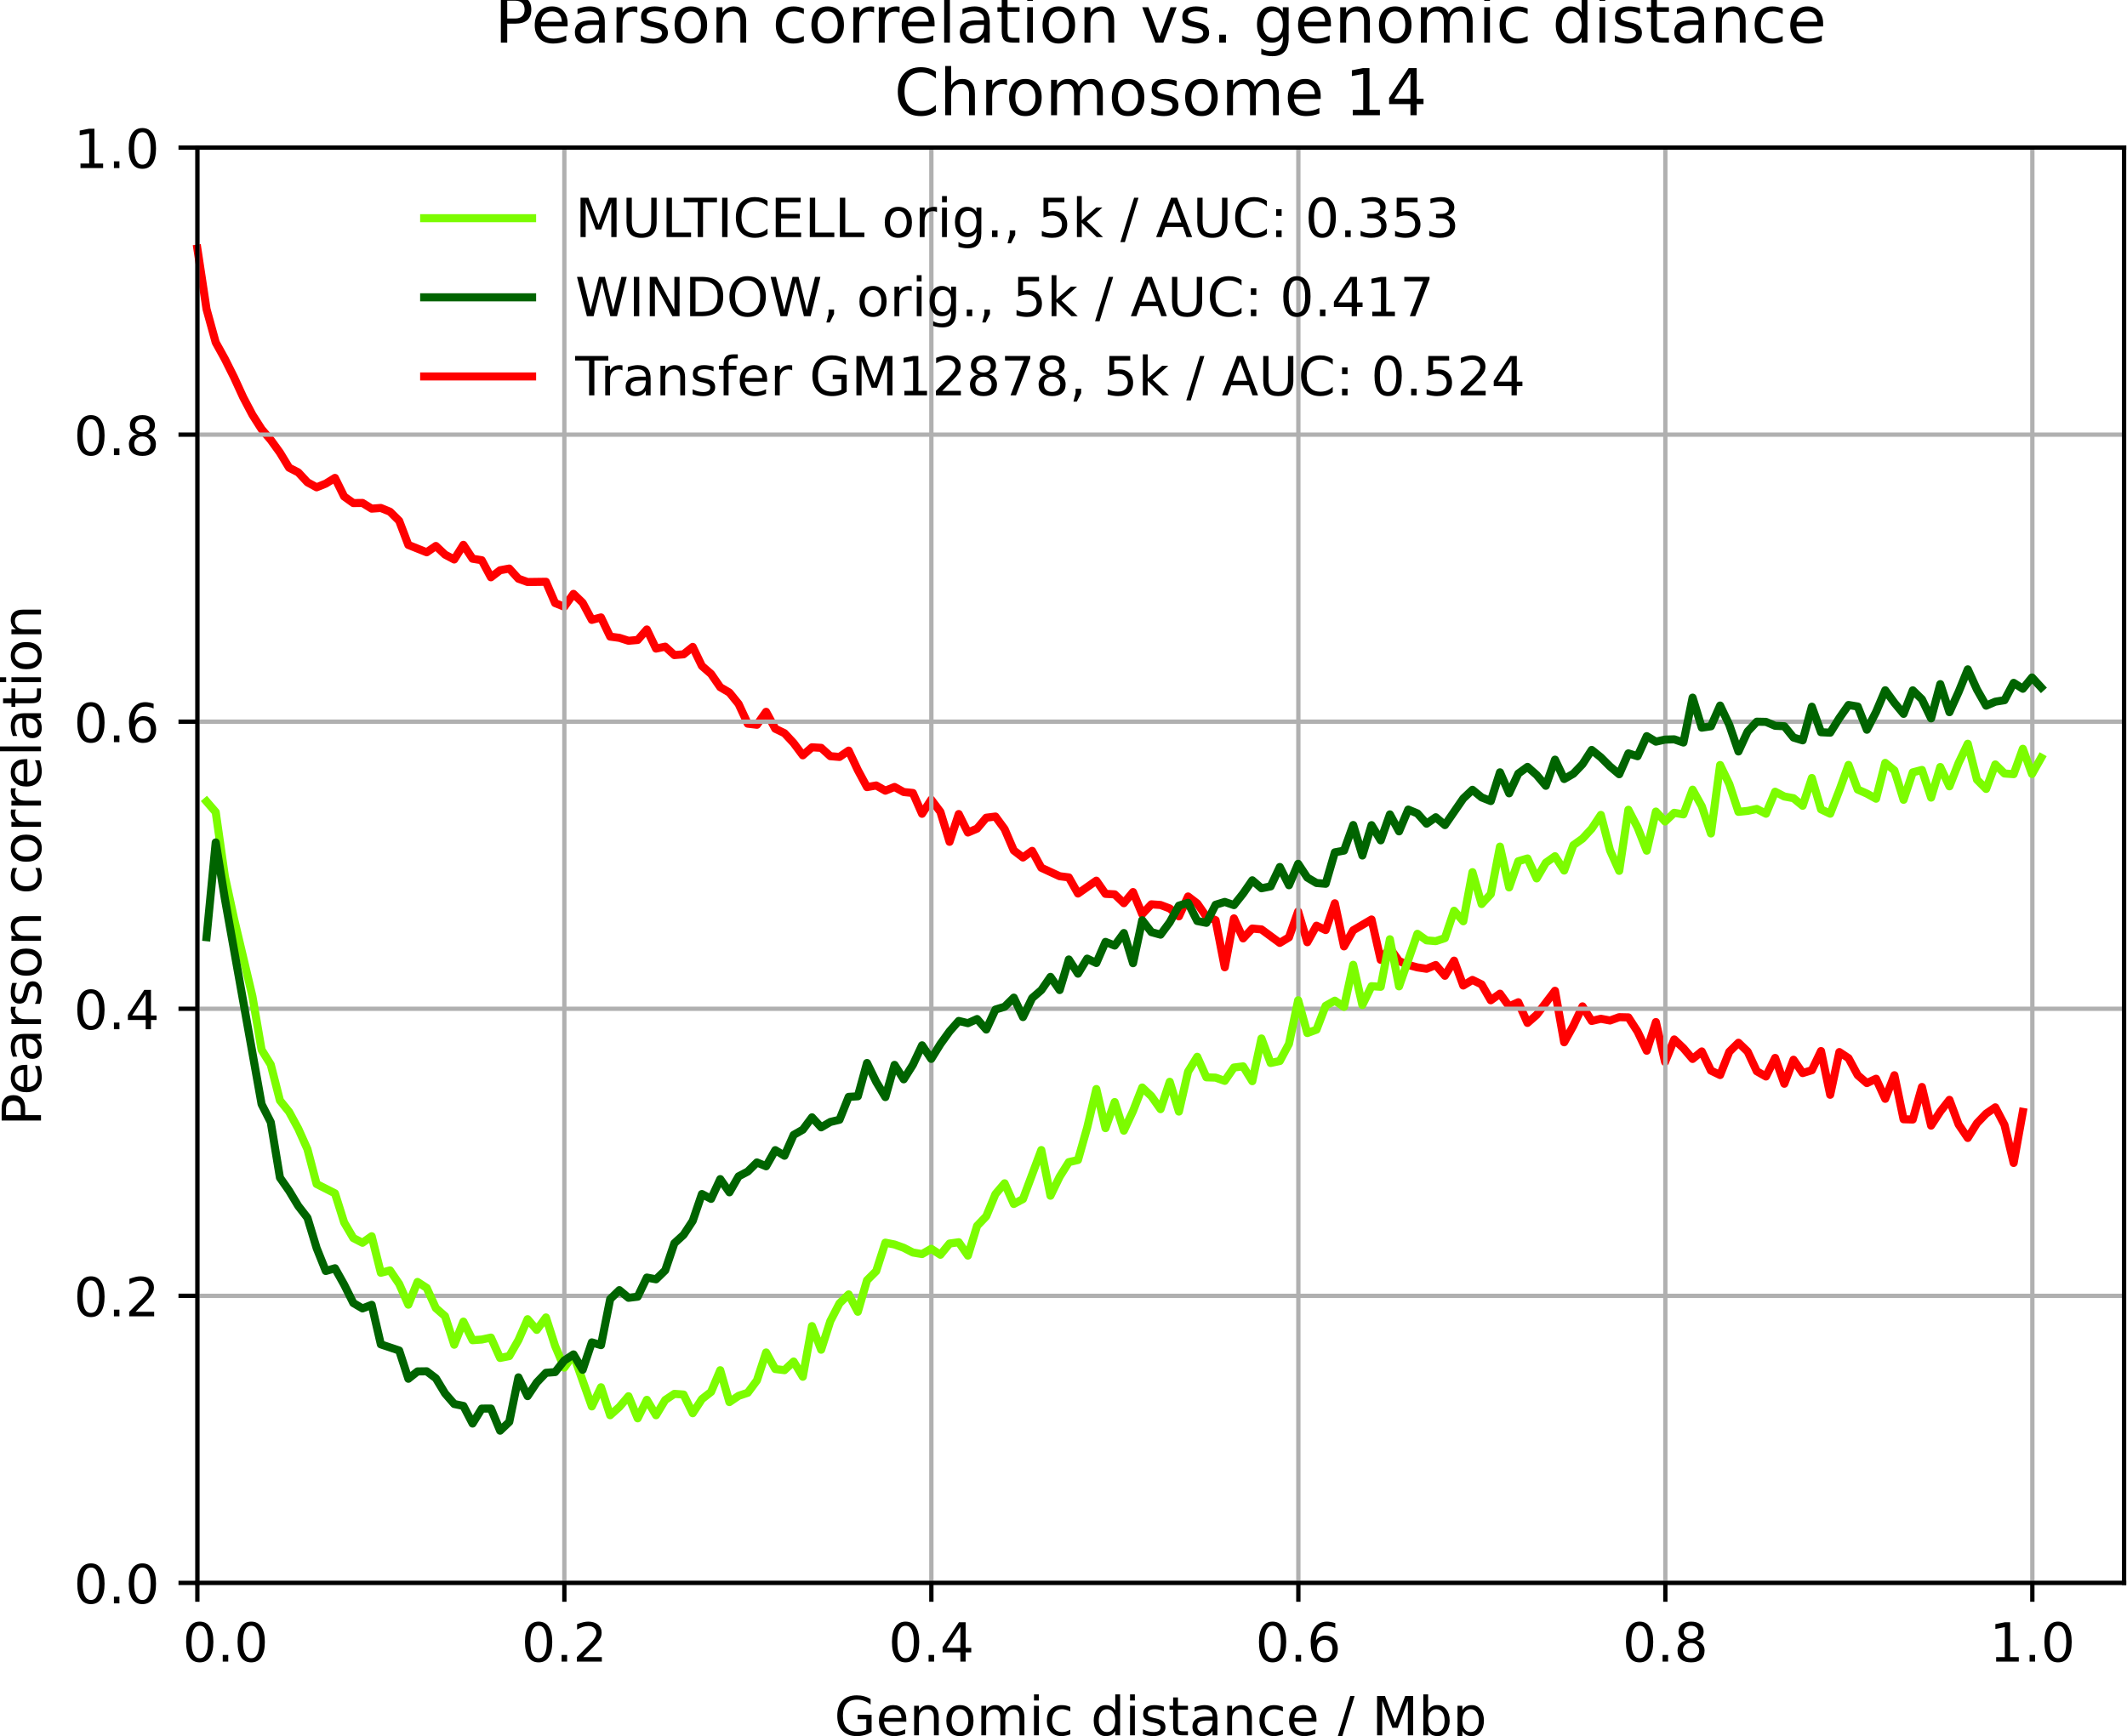
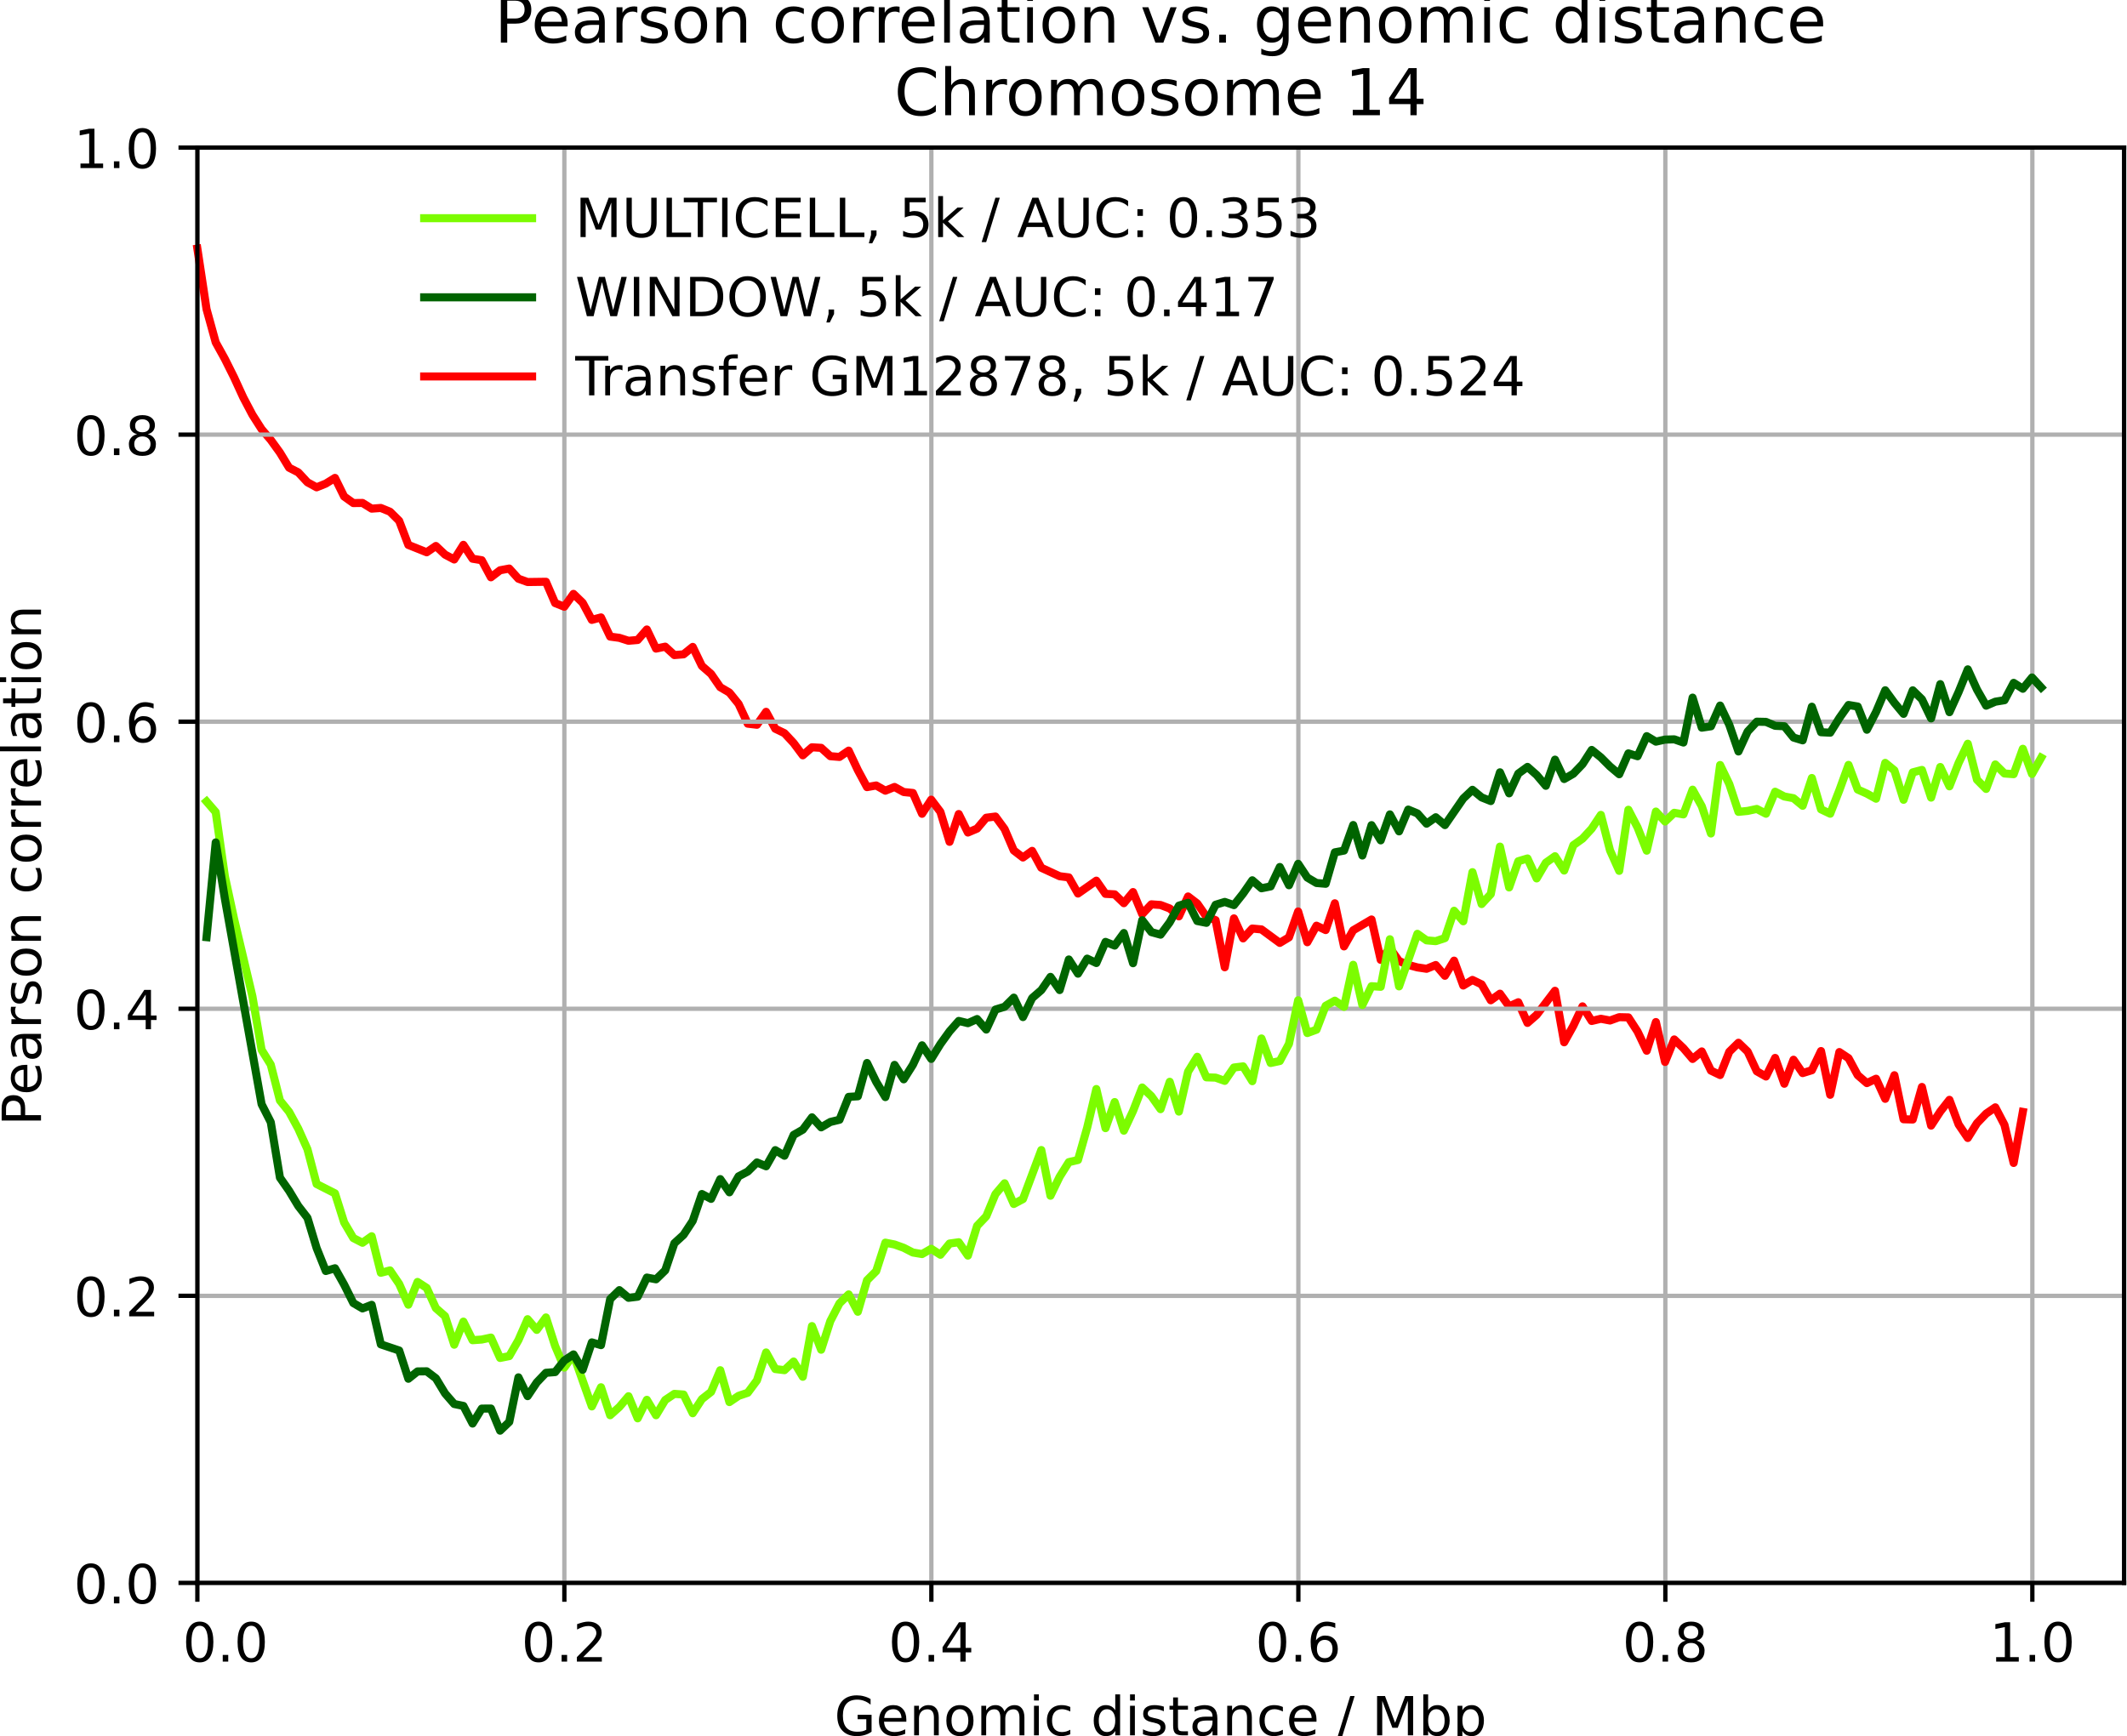
<svg xmlns="http://www.w3.org/2000/svg" version="1.1" id="svg2" xml:space="preserve" width="80mm" height="65.3mm" viewBox="0 0 302.362 246.803">
  <defs id="defs6">
    <clipPath clipPathUnits="userSpaceOnUse" id="clipPath22">
      <path d="M 57.6,38.016 H 414.72 V 304.128 H 57.6 Z" id="path20" />
    </clipPath>
    <clipPath clipPathUnits="userSpaceOnUse" id="clipPath40">
      <path d="M 57.6,38.016 H 414.72 V 304.128 H 57.6 Z" id="path38" />
    </clipPath>
    <clipPath clipPathUnits="userSpaceOnUse" id="clipPath58">
      <path d="M 57.6,38.016 H 414.72 V 304.128 H 57.6 Z" id="path56" />
    </clipPath>
    <clipPath clipPathUnits="userSpaceOnUse" id="clipPath76">
      <path d="M 57.6,38.016 H 414.72 V 304.128 H 57.6 Z" id="path74" />
    </clipPath>
    <clipPath clipPathUnits="userSpaceOnUse" id="clipPath94">
      <path d="M 57.6,38.016 H 414.72 V 304.128 H 57.6 Z" id="path92" />
    </clipPath>
    <clipPath clipPathUnits="userSpaceOnUse" id="clipPath112">
      <path d="M 57.6,38.016 H 414.72 V 304.128 H 57.6 Z" id="path110" />
    </clipPath>
    <clipPath clipPathUnits="userSpaceOnUse" id="clipPath134">
      <path d="M 57.6,38.016 H 414.72 V 304.128 H 57.6 Z" id="path132" />
    </clipPath>
    <clipPath clipPathUnits="userSpaceOnUse" id="clipPath152">
      <path d="M 57.6,38.016 H 414.72 V 304.128 H 57.6 Z" id="path150" />
    </clipPath>
    <clipPath clipPathUnits="userSpaceOnUse" id="clipPath170">
      <path d="M 57.6,38.016 H 414.72 V 304.128 H 57.6 Z" id="path168" />
    </clipPath>
    <clipPath clipPathUnits="userSpaceOnUse" id="clipPath188">
      <path d="M 57.6,38.016 H 414.72 V 304.128 H 57.6 Z" id="path186" />
    </clipPath>
    <clipPath clipPathUnits="userSpaceOnUse" id="clipPath206">
      <path d="M 57.6,38.016 H 414.72 V 304.128 H 57.6 Z" id="path204" />
    </clipPath>
    <clipPath clipPathUnits="userSpaceOnUse" id="clipPath224">
      <path d="M 57.6,38.016 H 414.72 V 304.128 H 57.6 Z" id="path222" />
    </clipPath>
    <clipPath clipPathUnits="userSpaceOnUse" id="clipPath246">
      <path d="M 57.6,38.016 H 414.72 V 304.128 H 57.6 Z" id="path244" />
    </clipPath>
    <clipPath clipPathUnits="userSpaceOnUse" id="clipPath256">
      <path d="M 57.6,38.016 H 414.72 V 304.128 H 57.6 Z" id="path254" />
    </clipPath>
    <clipPath clipPathUnits="userSpaceOnUse" id="clipPath266">
      <path d="M 57.6,38.016 H 414.72 V 304.128 H 57.6 Z" id="path264" />
    </clipPath>
  </defs>
  <g id="g10" transform="matrix(1.333333,0,0,-1.333333,-28.02396,443.5936)">
-     <path d="m 42.06,306.183 0.978,-6.456 0.978,-3.545 0.978,-1.771 0.978,-1.959 0.978,-2.133 0.978,-1.856 0.978,-1.533 0.978,-1.149 0.978,-1.353 0.978,-1.61 0.978,-0.501 0.978,-1.056 0.978,-0.535 0.978,0.396 0.978,0.606 0.978,-1.982 0.978,-0.7 0.978,0.012 0.978,-0.607 0.978,0.072 0.978,-0.4 0.978,-0.972 0.978,-2.57 1.956,-0.784 0.978,0.672 0.978,-0.921 0.978,-0.518 0.978,1.561 0.978,-1.481 0.978,-0.159 0.978,-1.821 0.978,0.749 0.978,0.182 0.978,-1.082 0.978,-0.354 1.956,0.026 0.978,-2.272 0.978,-0.389 0.978,1.369 0.978,-0.945 0.978,-1.826 0.978,0.263 0.978,-2.047 0.978,-0.131 0.978,-0.312 0.978,0.083 0.978,1.12 0.978,-2.039 0.978,0.207 0.978,-0.897 0.978,0.08 0.978,0.791 0.978,-2.031 0.978,-0.851 0.978,-1.415 0.978,-0.574 0.978,-1.209 0.978,-2.107 0.978,-0.116 0.978,1.379 0.978,-1.803 0.978,-0.472 0.978,-1.05 0.978,-1.312 0.978,0.855 0.978,-0.059 0.978,-0.889 0.978,-0.081 0.978,0.674 0.978,-2.075 0.978,-1.817 0.978,0.174 0.978,-0.555 0.978,0.397 0.978,-0.541 0.978,-0.099 0.978,-2.22 0.978,1.504 0.978,-1.297 0.978,-3.197 0.978,2.963 0.978,-1.971 0.978,0.419 0.978,1.16 0.978,0.125 0.978,-1.334 0.978,-2.282 0.978,-0.751 0.978,0.706 0.978,-1.801 1.956,-0.903 0.978,-0.124 0.978,-1.722 1.956,1.372 0.978,-1.406 0.978,-0.053 0.978,-0.942 0.978,1.185 0.978,-2.352 0.978,1.045 0.978,-0.071 0.978,-0.37 0.978,-0.843 0.978,2.122 0.978,-0.748 0.978,-1.405 0.978,-0.37 0.978,-5.027 0.978,5.213 0.978,-2.135 0.978,1.051 0.978,-0.092 1.956,-1.439 0.978,0.591 0.978,2.76 0.978,-3.279 0.978,1.765 0.978,-0.467 0.978,2.855 0.978,-4.598 0.978,1.718 1.956,1.152 0.978,-4.302 0.978,1.246 0.978,-1.374 0.978,-0.415 0.978,-0.264 0.978,-0.148 0.978,0.401 0.978,-1.145 0.978,1.611 0.978,-2.652 0.978,0.596 0.978,-0.477 0.978,-1.692 0.978,0.703 0.978,-1.355 0.978,0.441 0.978,-2.202 0.978,0.853 1.956,2.571 0.978,-5.491 0.978,1.756 0.978,2.074 0.978,-1.557 0.978,0.233 0.978,-0.184 0.978,0.356 0.978,-0.023 0.978,-1.507 0.978,-2.049 0.978,3.058 0.978,-4.254 0.978,2.4 0.978,-0.932 0.978,-1.148 0.978,0.802 0.978,-2.044 0.978,-0.474 0.978,2.48 0.978,0.962 0.978,-0.94 0.978,-2.101 0.978,-0.557 0.978,1.98 0.978,-2.752 0.978,2.559 0.978,-1.423 0.978,0.303 0.978,2.047 0.978,-4.663 0.978,4.555 0.978,-0.652 0.978,-1.811 0.978,-0.847 0.978,0.465 0.978,-2.142 0.978,2.517 0.978,-4.695 0.978,-0.028 0.978,3.471 0.978,-4.122 0.978,1.498 0.978,1.25 0.978,-2.626 0.978,-1.44 0.978,1.571 0.978,1.023 0.978,0.673 0.978,-1.869 0.978,-4.062 0.978,5.443 v 0" style="fill:none;stroke:#ff0000;stroke-width:0.863;stroke-linecap:square;stroke-linejoin:round;stroke-miterlimit:10;stroke-dasharray:none;stroke-opacity:1" id="path268" />
    <g id="g16" transform="matrix(0.5752122,0,0,0.5752122,8.928176,142.0192)">
      <g id="g18" clip-path="url(#clipPath22)">
        <path d="M 57.6,38.016 V 304.128" style="fill:none;stroke:#b0b0b0;stroke-width:0.8;stroke-linecap:square;stroke-linejoin:round;stroke-miterlimit:10;stroke-dasharray:none;stroke-opacity:1" id="path24" />
      </g>
    </g>
    <path d="m 42.06,163.886 v -2.013" style="fill:#000000;fill-opacity:1;fill-rule:nonzero;stroke:#000000;stroke-width:0.46;stroke-linecap:butt;stroke-linejoin:round;stroke-miterlimit:10;stroke-dasharray:none;stroke-opacity:1" id="path28" />
    <g id="g34" transform="matrix(0.5752122,0,0,0.5752122,8.928176,142.0192)">
      <g id="g36" clip-path="url(#clipPath40)">
        <path d="M 125.623,38.016 V 304.128" style="fill:none;stroke:#b0b0b0;stroke-width:0.8;stroke-linecap:square;stroke-linejoin:round;stroke-miterlimit:10;stroke-dasharray:none;stroke-opacity:1" id="path42" />
      </g>
    </g>
    <path d="m 81.188,163.886 v -2.013" style="fill:#000000;fill-opacity:1;fill-rule:nonzero;stroke:#000000;stroke-width:0.46;stroke-linecap:butt;stroke-linejoin:round;stroke-miterlimit:10;stroke-dasharray:none;stroke-opacity:1" id="path46" />
    <g id="g52" transform="matrix(0.5752122,0,0,0.5752122,8.928176,142.0192)">
      <g id="g54" clip-path="url(#clipPath58)">
        <path d="M 193.646,38.016 V 304.128" style="fill:none;stroke:#b0b0b0;stroke-width:0.8;stroke-linecap:square;stroke-linejoin:round;stroke-miterlimit:10;stroke-dasharray:none;stroke-opacity:1" id="path60" />
      </g>
    </g>
    <path d="m 120.316,163.886 v -2.013" style="fill:#000000;fill-opacity:1;fill-rule:nonzero;stroke:#000000;stroke-width:0.46;stroke-linecap:butt;stroke-linejoin:round;stroke-miterlimit:10;stroke-dasharray:none;stroke-opacity:1" id="path64" />
    <g id="g70" transform="matrix(0.5752122,0,0,0.5752122,8.928176,142.0192)">
      <g id="g72" clip-path="url(#clipPath76)">
        <path d="M 261.669,38.016 V 304.128" style="fill:none;stroke:#b0b0b0;stroke-width:0.8;stroke-linecap:square;stroke-linejoin:round;stroke-miterlimit:10;stroke-dasharray:none;stroke-opacity:1" id="path78" />
      </g>
    </g>
    <path d="m 159.443,163.886 v -2.013" style="fill:#000000;fill-opacity:1;fill-rule:nonzero;stroke:#000000;stroke-width:0.46;stroke-linecap:butt;stroke-linejoin:round;stroke-miterlimit:10;stroke-dasharray:none;stroke-opacity:1" id="path82" />
    <g id="g88" transform="matrix(0.5752122,0,0,0.5752122,8.928176,142.0192)">
      <g id="g90" clip-path="url(#clipPath94)">
        <path d="M 329.691,38.016 V 304.128" style="fill:none;stroke:#b0b0b0;stroke-width:0.8;stroke-linecap:square;stroke-linejoin:round;stroke-miterlimit:10;stroke-dasharray:none;stroke-opacity:1" id="path96" />
      </g>
    </g>
+     <path d="m 42.06,306.183 0.978,-6.456 0.978,-3.545 0.978,-1.771 0.978,-1.959 0.978,-2.133 0.978,-1.856 0.978,-1.533 0.978,-1.149 0.978,-1.353 0.978,-1.61 0.978,-0.501 0.978,-1.056 0.978,-0.535 0.978,0.396 0.978,0.606 0.978,-1.982 0.978,-0.7 0.978,0.012 0.978,-0.607 0.978,0.072 0.978,-0.4 0.978,-0.972 0.978,-2.57 1.956,-0.784 0.978,0.672 0.978,-0.921 0.978,-0.518 0.978,1.561 0.978,-1.481 0.978,-0.159 0.978,-1.821 0.978,0.749 0.978,0.182 0.978,-1.082 0.978,-0.354 1.956,0.026 0.978,-2.272 0.978,-0.389 0.978,1.369 0.978,-0.945 0.978,-1.826 0.978,0.263 0.978,-2.047 0.978,-0.131 0.978,-0.312 0.978,0.083 0.978,1.12 0.978,-2.039 0.978,0.207 0.978,-0.897 0.978,0.08 0.978,0.791 0.978,-2.031 0.978,-0.851 0.978,-1.415 0.978,-0.574 0.978,-1.209 0.978,-2.107 0.978,-0.116 0.978,1.379 0.978,-1.803 0.978,-0.472 0.978,-1.05 0.978,-1.312 0.978,0.855 0.978,-0.059 0.978,-0.889 0.978,-0.081 0.978,0.674 0.978,-2.075 0.978,-1.817 0.978,0.174 0.978,-0.555 0.978,0.397 0.978,-0.541 0.978,-0.099 0.978,-2.22 0.978,1.504 0.978,-1.297 0.978,-3.197 0.978,2.963 0.978,-1.971 0.978,0.419 0.978,1.16 0.978,0.125 0.978,-1.334 0.978,-2.282 0.978,-0.751 0.978,0.706 0.978,-1.801 1.956,-0.903 0.978,-0.124 0.978,-1.722 1.956,1.372 0.978,-1.406 0.978,-0.053 0.978,-0.942 0.978,1.185 0.978,-2.352 0.978,1.045 0.978,-0.071 0.978,-0.37 0.978,-0.843 0.978,2.122 0.978,-0.748 0.978,-1.405 0.978,-0.37 0.978,-5.027 0.978,5.213 0.978,-2.135 0.978,1.051 0.978,-0.092 1.956,-1.439 0.978,0.591 0.978,2.76 0.978,-3.279 0.978,1.765 0.978,-0.467 0.978,2.855 0.978,-4.598 0.978,1.718 1.956,1.152 0.978,-4.302 0.978,1.246 0.978,-1.374 0.978,-0.415 0.978,-0.264 0.978,-0.148 0.978,0.401 0.978,-1.145 0.978,1.611 0.978,-2.652 0.978,0.596 0.978,-0.477 0.978,-1.692 0.978,0.703 0.978,-1.355 0.978,0.441 0.978,-2.202 0.978,0.853 1.956,2.571 0.978,-5.491 0.978,1.756 0.978,2.074 0.978,-1.557 0.978,0.233 0.978,-0.184 0.978,0.356 0.978,-0.023 0.978,-1.507 0.978,-2.049 0.978,3.058 0.978,-4.254 0.978,2.4 0.978,-0.932 0.978,-1.148 0.978,0.802 0.978,-2.044 0.978,-0.474 0.978,2.48 0.978,0.962 0.978,-0.94 0.978,-2.101 0.978,-0.557 0.978,1.98 0.978,-2.752 0.978,2.559 0.978,-1.423 0.978,0.303 0.978,2.047 0.978,-4.663 0.978,4.555 0.978,-0.652 0.978,-1.811 0.978,-0.847 0.978,0.465 0.978,-2.142 0.978,2.517 0.978,-4.695 0.978,-0.028 0.978,3.471 0.978,-4.122 0.978,1.498 0.978,1.25 0.978,-2.626 0.978,-1.44 0.978,1.571 0.978,1.023 0.978,0.673 0.978,-1.869 0.978,-4.062 0.978,5.443 v 0" style="fill:none;stroke:#ff0000;stroke-width:0.863;stroke-linecap:square;stroke-linejoin:round;stroke-miterlimit:10;stroke-dasharray:none;stroke-opacity:1" id="path268" />
    <path d="m 198.571,163.886 v -2.013" style="fill:#000000;fill-opacity:1;fill-rule:nonzero;stroke:#000000;stroke-width:0.46;stroke-linecap:butt;stroke-linejoin:round;stroke-miterlimit:10;stroke-dasharray:none;stroke-opacity:1" id="path100" />
    <g id="g106" transform="matrix(0.5752122,0,0,0.5752122,8.928176,142.0192)">
      <g id="g108" clip-path="url(#clipPath112)">
        <path d="M 397.714,38.016 V 304.128" style="fill:none;stroke:#b0b0b0;stroke-width:0.8;stroke-linecap:square;stroke-linejoin:round;stroke-miterlimit:10;stroke-dasharray:none;stroke-opacity:1" id="path114" />
      </g>
    </g>
    <path d="m 237.698,163.886 v -2.013" style="fill:#000000;fill-opacity:1;fill-rule:nonzero;stroke:#000000;stroke-width:0.46;stroke-linecap:butt;stroke-linejoin:round;stroke-miterlimit:10;stroke-dasharray:none;stroke-opacity:1" id="path118" />
    <g id="g128" transform="matrix(0.5752122,0,0,0.5752122,8.928176,142.0192)">
      <g id="g130" clip-path="url(#clipPath134)">
        <path d="M 57.6,38.016 H 414.72" style="fill:none;stroke:#b0b0b0;stroke-width:0.8;stroke-linecap:square;stroke-linejoin:round;stroke-miterlimit:10;stroke-dasharray:none;stroke-opacity:1" id="path136" />
      </g>
    </g>
    <path d="M 42.06,163.886 H 40.047" style="fill:#000000;fill-opacity:1;fill-rule:nonzero;stroke:#000000;stroke-width:0.46;stroke-linecap:butt;stroke-linejoin:round;stroke-miterlimit:10;stroke-dasharray:none;stroke-opacity:1" id="path140" />
    <g id="g146" transform="matrix(0.5752122,0,0,0.5752122,8.928176,142.0192)">
      <g id="g148" clip-path="url(#clipPath152)">
        <path d="M 57.6,91.238 H 414.72" style="fill:none;stroke:#b0b0b0;stroke-width:0.8;stroke-linecap:square;stroke-linejoin:round;stroke-miterlimit:10;stroke-dasharray:none;stroke-opacity:1" id="path154" />
      </g>
    </g>
    <path d="M 42.06,194.501 H 40.047" style="fill:#000000;fill-opacity:1;fill-rule:nonzero;stroke:#000000;stroke-width:0.46;stroke-linecap:butt;stroke-linejoin:round;stroke-miterlimit:10;stroke-dasharray:none;stroke-opacity:1" id="path158" />
    <g id="g164" transform="matrix(0.5752122,0,0,0.5752122,8.928176,142.0192)">
      <g id="g166" clip-path="url(#clipPath170)">
        <path d="M 57.6,144.461 H 414.72" style="fill:none;stroke:#b0b0b0;stroke-width:0.8;stroke-linecap:square;stroke-linejoin:round;stroke-miterlimit:10;stroke-dasharray:none;stroke-opacity:1" id="path172" />
      </g>
    </g>
    <path d="M 42.06,225.115 H 40.047" style="fill:#000000;fill-opacity:1;fill-rule:nonzero;stroke:#000000;stroke-width:0.46;stroke-linecap:butt;stroke-linejoin:round;stroke-miterlimit:10;stroke-dasharray:none;stroke-opacity:1" id="path176" />
    <g id="g182" transform="matrix(0.5752122,0,0,0.5752122,8.928176,142.0192)">
      <g id="g184" clip-path="url(#clipPath188)">
        <path d="M 57.6,197.683 H 414.72" style="fill:none;stroke:#b0b0b0;stroke-width:0.8;stroke-linecap:square;stroke-linejoin:round;stroke-miterlimit:10;stroke-dasharray:none;stroke-opacity:1" id="path190" />
      </g>
    </g>
    <path d="M 42.06,255.729 H 40.047" style="fill:#000000;fill-opacity:1;fill-rule:nonzero;stroke:#000000;stroke-width:0.46;stroke-linecap:butt;stroke-linejoin:round;stroke-miterlimit:10;stroke-dasharray:none;stroke-opacity:1" id="path194" />
    <g id="g200" transform="matrix(0.5752122,0,0,0.5752122,8.928176,142.0192)">
      <g id="g202" clip-path="url(#clipPath206)">
        <path d="M 57.6,250.906 H 414.72" style="fill:none;stroke:#b0b0b0;stroke-width:0.8;stroke-linecap:square;stroke-linejoin:round;stroke-miterlimit:10;stroke-dasharray:none;stroke-opacity:1" id="path208" />
      </g>
    </g>
    <path d="M 42.06,286.343 H 40.047" style="fill:#000000;fill-opacity:1;fill-rule:nonzero;stroke:#000000;stroke-width:0.46;stroke-linecap:butt;stroke-linejoin:round;stroke-miterlimit:10;stroke-dasharray:none;stroke-opacity:1" id="path212" />
    <g id="g218" transform="matrix(0.5752122,0,0,0.5752122,8.928176,142.0192)">
      <g id="g220" clip-path="url(#clipPath224)">
        <path d="M 57.6,304.128 H 414.72" style="fill:none;stroke:#b0b0b0;stroke-width:0.8;stroke-linecap:square;stroke-linejoin:round;stroke-miterlimit:10;stroke-dasharray:none;stroke-opacity:1" id="path226" />
      </g>
    </g>
    <path d="M 42.06,316.957 H 40.047" style="fill:#000000;fill-opacity:1;fill-rule:nonzero;stroke:#000000;stroke-width:0.46;stroke-linecap:butt;stroke-linejoin:round;stroke-miterlimit:10;stroke-dasharray:none;stroke-opacity:1" id="path230" />
    <path d="m 43.039,247.221 0.978,-1.132 0.978,-6.864 0.978,-4.517 1.956,-8.264 0.978,-5.708 0.978,-1.577 0.978,-3.822 0.978,-1.214 0.978,-1.801 0.978,-2.186 0.978,-3.712 1.956,-0.992 0.978,-3.104 0.978,-1.664 0.978,-0.504 0.978,0.696 0.978,-3.897 0.978,0.252 0.978,-1.44 0.978,-2.213 0.978,2.423 0.978,-0.636 0.978,-2.157 0.978,-0.855 0.978,-3.044 0.978,2.461 0.978,-1.98 0.978,0.069 0.978,0.21 0.978,-2.172 0.978,0.195 0.978,1.706 0.978,2.233 0.978,-1.142 0.978,1.327 0.978,-3.043 0.978,-2.304 0.978,1.365 1.956,-5.507 0.978,2.044 0.978,-2.982 0.978,0.876 0.978,1.148 0.978,-2.356 0.978,1.973 0.978,-1.643 0.978,1.624 0.978,0.654 0.978,-0.071 0.978,-1.994 0.978,1.506 0.978,0.769 0.978,2.314 0.978,-3.398 0.978,0.663 0.978,0.331 0.978,1.317 0.978,2.981 0.978,-1.768 0.978,-0.121 0.978,0.92 0.978,-1.624 0.978,5.405 0.978,-2.52 0.978,3.051 0.978,1.894 0.978,0.954 0.978,-1.85 0.978,3.354 0.978,0.978 0.978,3.035 0.978,-0.194 0.978,-0.353 0.978,-0.504 0.978,-0.164 0.978,0.561 0.978,-0.636 0.978,1.197 0.978,0.137 0.978,-1.423 0.978,3.167 0.978,1.027 0.978,2.363 0.978,1.153 0.978,-2.204 0.978,0.524 1.956,5.227 0.978,-4.872 0.978,2.023 0.978,1.559 0.978,0.229 0.978,3.446 0.978,4.121 0.978,-4.171 0.978,2.782 0.978,-3.052 0.978,2.098 0.978,2.506 0.978,-0.925 0.978,-1.384 0.978,2.918 0.978,-3.177 0.978,4.259 0.978,1.585 0.978,-2.193 0.978,-0.03 0.978,-0.345 0.978,1.424 0.978,0.122 0.978,-1.579 0.978,4.555 0.978,-2.615 0.978,0.21 0.978,1.832 0.978,4.647 0.978,-3.496 0.978,0.36 0.978,2.547 0.978,0.545 0.978,-0.658 0.978,4.484 0.978,-4.29 0.978,2.007 0.978,-0.062 0.978,5.07 0.978,-5.027 1.956,5.604 0.978,-0.696 0.978,-0.084 0.978,0.325 0.978,2.916 0.978,-1.122 0.978,5.239 0.978,-3.401 0.978,1.062 0.978,5.063 0.978,-4.354 0.978,2.795 0.978,0.295 0.978,-2.127 0.978,1.671 0.978,0.695 0.978,-1.527 0.978,2.703 0.978,0.699 0.978,1.064 0.978,1.469 0.978,-3.789 0.978,-2.179 0.978,6.515 0.978,-1.885 0.978,-2.478 0.978,4.171 0.978,-1.06 0.978,0.928 0.978,-0.168 0.978,2.636 0.978,-1.766 0.978,-2.906 0.978,7.301 0.978,-2.03 0.978,-2.965 0.978,0.098 0.978,0.211 0.978,-0.51 0.978,2.346 0.978,-0.508 0.978,-0.183 0.978,-0.807 0.978,2.962 0.978,-3.341 0.978,-0.467 0.978,2.504 0.978,2.7 0.978,-2.625 0.978,-0.436 0.978,-0.543 0.978,3.82 0.978,-0.801 0.978,-3.133 0.978,2.924 0.978,0.257 0.978,-2.951 0.978,3.265 0.978,-2.062 0.978,2.494 0.978,2.048 0.978,-3.833 0.978,-0.984 0.978,2.61 0.978,-0.965 0.978,-0.072 0.978,2.707 0.978,-2.684 0.978,1.729 v 0" style="fill:none;stroke:#7cfc00;stroke-width:0.863;stroke-linecap:square;stroke-linejoin:round;stroke-miterlimit:10;stroke-dasharray:none;stroke-opacity:1" id="path248" />
    <path d="m 43.039,232.751 0.978,10.103 0.978,-6.018 3.913,-21.896 0.978,-1.92 0.978,-5.914 0.978,-1.401 0.978,-1.623 0.978,-1.263 0.978,-3.228 0.978,-2.442 0.978,0.293 0.978,-1.747 0.978,-1.963 0.978,-0.575 0.978,0.385 0.978,-4.217 1.956,-0.656 0.978,-3.011 0.978,0.781 0.978,0.013 0.978,-0.743 0.978,-1.616 0.978,-1.128 0.978,-0.204 0.978,-1.88 0.978,1.593 0.978,0.009 0.978,-2.361 0.978,0.936 0.978,4.75 0.978,-2.003 0.978,1.461 0.978,1.026 0.978,0.077 0.978,1.237 0.978,0.647 0.978,-1.639 0.978,2.923 0.978,-0.294 0.978,4.909 0.978,0.956 0.978,-0.818 0.978,0.12 0.978,2.039 0.978,-0.186 0.978,0.954 0.978,2.894 0.978,0.893 0.978,1.493 0.978,2.863 0.978,-0.518 0.978,2.107 0.978,-1.408 0.978,1.702 0.978,0.514 0.978,0.97 0.978,-0.41 0.978,1.721 0.978,-0.595 0.978,2.219 0.978,0.559 0.978,1.317 0.978,-1.069 0.978,0.574 0.978,0.236 0.978,2.441 0.978,0.061 0.978,3.55 0.978,-2.009 0.978,-1.626 0.978,3.435 0.978,-1.54 0.978,1.549 0.978,2.078 0.978,-1.447 0.978,1.581 0.978,1.356 0.978,1.11 0.978,-0.238 0.978,0.439 0.978,-1.119 0.978,2.131 0.978,0.298 0.978,0.973 0.978,-2.073 0.978,2.025 0.978,0.848 0.978,1.414 0.978,-1.404 0.978,3.26 0.978,-1.514 0.978,1.604 0.978,-0.468 0.978,2.252 0.978,-0.391 0.978,1.337 0.978,-3.219 0.978,4.585 0.978,-1.269 0.978,-0.271 0.978,1.32 0.978,1.774 0.978,0.3 0.978,-1.938 0.978,-0.194 0.978,1.928 0.978,0.301 0.978,-0.339 0.978,1.234 0.978,1.412 0.978,-0.85 0.978,0.199 0.978,2.069 0.978,-1.945 0.978,2.286 0.978,-1.472 0.978,-0.575 0.978,-0.082 0.978,3.352 0.978,0.187 0.978,2.725 0.978,-3.25 0.978,3.238 0.978,-1.621 0.978,2.766 0.978,-1.809 0.978,2.323 0.978,-0.409 0.978,-1.094 0.978,0.685 0.978,-0.835 1.956,2.836 0.978,0.926 0.978,-0.81 0.978,-0.39 0.978,3.066 0.978,-2.242 0.978,2.108 0.978,0.712 0.978,-0.862 0.978,-1.154 0.978,2.788 0.978,-2.065 0.978,0.564 0.978,1.021 0.978,1.516 0.978,-0.792 0.978,-0.977 0.978,-0.823 0.978,2.225 0.978,-0.303 0.978,2.139 0.978,-0.585 0.978,0.219 0.978,0.028 0.978,-0.341 0.978,4.789 0.978,-3.203 0.978,0.146 0.978,2.21 0.978,-2.056 0.978,-2.839 0.978,2.127 0.978,1.048 0.978,-0.021 0.978,-0.418 0.978,-0.046 0.978,-1.205 0.978,-0.298 0.978,3.586 0.978,-2.72 0.978,-0.05 0.978,1.564 0.978,1.39 0.978,-0.165 0.978,-2.474 0.978,1.899 0.978,2.309 0.978,-1.339 0.978,-1.175 0.978,2.508 0.978,-0.955 0.978,-2.037 0.978,3.652 0.978,-2.99 0.978,2.159 0.978,2.408 0.978,-2.154 0.978,-1.72 0.978,0.424 0.978,0.159 0.978,1.85 0.978,-0.628 0.978,1.202 0.978,-1.062 v 0" style="fill:none;stroke:#006400;stroke-width:0.863;stroke-linecap:square;stroke-linejoin:round;stroke-miterlimit:10;stroke-dasharray:none;stroke-opacity:1" id="path258" />
    <path d="M 42.06,163.886 V 316.957" style="fill:none;stroke:#000000;stroke-width:0.46;stroke-linecap:square;stroke-linejoin:miter;stroke-miterlimit:10;stroke-dasharray:none;stroke-opacity:1" id="path272" />
    <path d="M 247.48,163.886 V 316.957" style="fill:none;stroke:#000000;stroke-width:0.46;stroke-linecap:square;stroke-linejoin:miter;stroke-miterlimit:10;stroke-dasharray:none;stroke-opacity:1" id="path274" />
    <path d="M 42.06,163.886 H 247.48" style="fill:none;stroke:#000000;stroke-width:0.46;stroke-linecap:square;stroke-linejoin:miter;stroke-miterlimit:10;stroke-dasharray:none;stroke-opacity:1" id="path276" />
    <path d="M 42.06,316.957 H 247.48" style="fill:none;stroke:#000000;stroke-width:0.46;stroke-linecap:square;stroke-linejoin:miter;stroke-miterlimit:10;stroke-dasharray:none;stroke-opacity:1" id="path278" />
    <path d="M 66.242,309.426 H 77.746" style="fill:none;stroke:#7cfc00;stroke-width:0.863;stroke-linecap:square;stroke-linejoin:round;stroke-miterlimit:10;stroke-dasharray:none;stroke-opacity:1" id="path288" />
    <path d="M 66.242,300.986 H 77.746" style="fill:none;stroke:#006400;stroke-width:0.863;stroke-linecap:square;stroke-linejoin:round;stroke-miterlimit:10;stroke-dasharray:none;stroke-opacity:1" id="path294" />
    <path d="M 66.242,292.547 H 77.746" style="fill:none;stroke:#ff0000;stroke-width:0.863;stroke-linecap:square;stroke-linejoin:round;stroke-miterlimit:10;stroke-dasharray:none;stroke-opacity:1" id="path300" />
  </g>
  <g id="layer1" transform="translate(-28.02396,-17.20641)">
    <text style="font-variant:normal;font-weight:normal;font-size:7.669px;font-family:'DejaVu Sans';-inkscape-font-specification:DejaVuSans;writing-mode:lr-tb;fill:#000000;fill-opacity:1;fill-rule:nonzero;stroke:none;stroke-width:0.767" id="text32" x="53.981" y="253.477">
      <tspan x="53.981 58.859 61.298" y="253.477" id="tspan30" style="stroke-width:0.767">0.0</tspan>
    </text>
    <text style="font-variant:normal;font-weight:normal;font-size:7.669px;font-family:'DejaVu Sans';-inkscape-font-specification:DejaVuSans;writing-mode:lr-tb;fill:#000000;fill-opacity:1;fill-rule:nonzero;stroke:none;stroke-width:0.767" id="text50" x="102.151" y="253.477">
      <tspan x="102.151 107.029 109.468" y="253.477" id="tspan48" style="stroke-width:0.767">0.2</tspan>
    </text>
    <text style="font-variant:normal;font-weight:normal;font-size:7.669px;font-family:'DejaVu Sans';-inkscape-font-specification:DejaVuSans;writing-mode:lr-tb;fill:#000000;fill-opacity:1;fill-rule:nonzero;stroke:none;stroke-width:0.767" id="text68" x="154.321" y="253.477">
      <tspan x="154.321 159.199 161.638" y="253.477" id="tspan66" style="stroke-width:0.767">0.4</tspan>
    </text>
    <text style="font-variant:normal;font-weight:normal;font-size:7.669px;font-family:'DejaVu Sans';-inkscape-font-specification:DejaVuSans;writing-mode:lr-tb;fill:#000000;fill-opacity:1;fill-rule:nonzero;stroke:none;stroke-width:0.767" id="text86" x="206.491" y="253.477">
      <tspan x="206.491 211.369 213.808" y="253.477" id="tspan84" style="stroke-width:0.767">0.6</tspan>
    </text>
    <text style="font-variant:normal;font-weight:normal;font-size:7.669px;font-family:'DejaVu Sans';-inkscape-font-specification:DejaVuSans;writing-mode:lr-tb;fill:#000000;fill-opacity:1;fill-rule:nonzero;stroke:none;stroke-width:0.767" id="text104" x="258.661" y="253.477">
      <tspan x="258.661 263.539 265.978" y="253.477" id="tspan102" style="stroke-width:0.767">0.8</tspan>
    </text>
    <text style="font-variant:normal;font-weight:normal;font-size:7.669px;font-family:'DejaVu Sans';-inkscape-font-specification:DejaVuSans;writing-mode:lr-tb;fill:#000000;fill-opacity:1;fill-rule:nonzero;stroke:none;stroke-width:0.767" id="text122" x="310.831" y="253.477">
      <tspan x="310.831 315.709 318.148" y="253.477" id="tspan120" style="stroke-width:0.767">1.0</tspan>
    </text>
    <text style="font-variant:normal;font-weight:normal;font-size:7.669px;font-family:'DejaVu Sans';-inkscape-font-specification:DejaVuSans;writing-mode:lr-tb;fill:#000000;fill-opacity:1;fill-rule:nonzero;stroke:none;stroke-width:0.767" id="text126" x="146.609" y="263.963">
      <tspan x="146.609 152.552 157.269 162.132 166.825 174.296 176.428 180.646 183.085 187.955 190.087 194.083 197.089 201.791 206.653 210.871 215.588 218.027 220.612 223.051 229.669 234.539" y="263.963" id="tspan124" style="stroke-width:0.767">Genomic distance / Mbp</tspan>
    </text>
    <text style="font-variant:normal;font-weight:normal;font-size:7.669px;font-family:'DejaVu Sans';-inkscape-font-specification:DejaVuSans;writing-mode:lr-tb;fill:#000000;fill-opacity:1;fill-rule:nonzero;stroke:none;stroke-width:0.767" id="text144" x="38.513" y="245.197">
      <tspan x="38.513 43.39 45.829" y="245.197" id="tspan142" style="stroke-width:0.767">0.0</tspan>
    </text>
    <text style="font-variant:normal;font-weight:normal;font-size:7.669px;font-family:'DejaVu Sans';-inkscape-font-specification:DejaVuSans;writing-mode:lr-tb;fill:#000000;fill-opacity:1;fill-rule:nonzero;stroke:none;stroke-width:0.767" id="text162" x="38.513" y="204.378">
      <tspan x="38.513 43.39 45.829" y="204.378" id="tspan160" style="stroke-width:0.767">0.2</tspan>
    </text>
    <text style="font-variant:normal;font-weight:normal;font-size:7.669px;font-family:'DejaVu Sans';-inkscape-font-specification:DejaVuSans;writing-mode:lr-tb;fill:#000000;fill-opacity:1;fill-rule:nonzero;stroke:none;stroke-width:0.767" id="text180" x="38.513" y="163.559">
      <tspan x="38.513 43.39 45.829" y="163.559" id="tspan178" style="stroke-width:0.767">0.4</tspan>
    </text>
    <text style="font-variant:normal;font-weight:normal;font-size:7.669px;font-family:'DejaVu Sans';-inkscape-font-specification:DejaVuSans;writing-mode:lr-tb;fill:#000000;fill-opacity:1;fill-rule:nonzero;stroke:none;stroke-width:0.767" id="text198" x="38.513" y="122.74">
      <tspan x="38.513 43.39 45.829" y="122.74" id="tspan196" style="stroke-width:0.767">0.6</tspan>
    </text>
    <text style="font-variant:normal;font-weight:normal;font-size:7.669px;font-family:'DejaVu Sans';-inkscape-font-specification:DejaVuSans;writing-mode:lr-tb;fill:#000000;fill-opacity:1;fill-rule:nonzero;stroke:none;stroke-width:0.767" id="text216" x="38.513" y="81.921">
      <tspan x="38.513 43.39 45.829" y="81.921" id="tspan214" style="stroke-width:0.767">0.8</tspan>
    </text>
    <text style="font-variant:normal;font-weight:normal;font-size:7.669px;font-family:'DejaVu Sans';-inkscape-font-specification:DejaVuSans;writing-mode:lr-tb;fill:#000000;fill-opacity:1;fill-rule:nonzero;stroke:none;stroke-width:0.767" id="text234" x="38.513" y="41.102">
      <tspan x="38.513 43.39 45.829" y="41.102" id="tspan232" style="stroke-width:0.767">1.0</tspan>
    </text>
    <text transform="rotate(-90)" style="font-variant:normal;font-weight:normal;font-size:7.669px;font-family:'DejaVu Sans';-inkscape-font-specification:DejaVuSans;writing-mode:lr-tb;fill:#000000;fill-opacity:1;fill-rule:nonzero;stroke:none;stroke-width:0.767" id="text238" x="-177.291" y="33.851">
      <tspan x="-177.291 -172.666 -167.949 -163.248 -160.096 -156.1 -151.406 -146.544 -144.105 -139.887 -135.193 -132.041 -128.889 -124.172 -122.04 -117.338 -114.332 -112.2 -107.506" y="33.851" id="tspan236" style="stroke-width:0.767">Pearson correlation</tspan>
    </text>
    <text style="font-variant:normal;font-weight:normal;font-size:9.203px;font-family:'DejaVu Sans';-inkscape-font-specification:DejaVuSans;writing-mode:lr-tb;fill:#000000;fill-opacity:1;fill-rule:nonzero;stroke:none;stroke-width:0.767" id="text282" x="98.315" y="23.273">
      <tspan x="98.315 103.864 109.525 115.166 118.949 123.744 129.376 135.211 138.138 143.2 148.832 152.615 156.397 162.058 164.616 170.258 173.865 176.424 182.056 187.891 190.818 196.267 201.061 203.988 206.915 212.759 218.419 224.254 229.887 238.851 241.409 246.471 249.398 255.242 257.8 262.595 266.203 271.845 277.68 282.742" y="23.273" id="tspan280" style="stroke-width:0.767">Pearson correlation vs. genomic distance</tspan>
    </text>
    <text style="font-variant:normal;font-weight:normal;font-size:9.203px;font-family:'DejaVu Sans';-inkscape-font-specification:DejaVuSans;writing-mode:lr-tb;fill:#000000;fill-opacity:1;fill-rule:nonzero;stroke:none;stroke-width:0.767" id="text286" x="155.135" y="33.589">
      <tspan x="155.135 161.559 167.394 171.176 176.809 185.773 191.406 196.201 201.833 210.797 216.457 219.384 225.237" y="33.589" id="tspan284" style="stroke-width:0.767">Chromosome 14</tspan>
    </text>
    <text style="font-variant:normal;font-weight:normal;font-size:7.669px;font-family:'DejaVu Sans';-inkscape-font-specification:DejaVuSans;writing-mode:lr-tb;fill:#000000;fill-opacity:1;fill-rule:nonzero;stroke:none;stroke-width:0.767" id="text292" x="109.797" y="50.917">
-       <tspan x="109.797 116.416 122.03 126.302 130.988 133.25 138.604 143.451 147.723 151.995 154.434 159.127 162.28 164.412 169.282 171.721 174.16 176.599 181.476 185.917 188.356 190.94 193.379 198.625 204.239 209.593 212.177 214.616 219.494 221.933 226.811 231.688" y="50.917" id="tspan290" style="stroke-width:0.767">MULTICELL orig., 5k / AUC: 0.353</tspan>
+       <tspan id="tspan290" style="stroke-width:0.767" x="109.797" y="50.917">MULTICELL, 5k / AUC: 0.353</tspan>
    </text>
    <text style="font-variant:normal;font-weight:normal;font-size:7.669px;font-family:'DejaVu Sans';-inkscape-font-specification:DejaVuSans;writing-mode:lr-tb;fill:#000000;fill-opacity:1;fill-rule:nonzero;stroke:none;stroke-width:0.767" id="text298" x="109.797" y="62.169">
-       <tspan x="109.797 117.382 119.645 125.382 131.287 137.323 144.908 147.347 149.786 154.48 157.632 159.764 164.634 167.073 169.512 171.951 176.829 181.269 183.708 186.293 188.732 193.978 199.592 204.945 207.53 209.968 214.846 217.285 222.163 227.041" y="62.169" id="tspan296" style="stroke-width:0.767">WINDOW, orig., 5k / AUC: 0.417</tspan>
+       <tspan id="tspan296" style="stroke-width:0.767" x="109.797" y="62.169">WINDOW, 5k / AUC: 0.417</tspan>
    </text>
    <text style="font-variant:normal;font-weight:normal;font-size:7.669px;font-family:'DejaVu Sans';-inkscape-font-specification:DejaVuSans;writing-mode:lr-tb;fill:#000000;fill-opacity:1;fill-rule:nonzero;stroke:none;stroke-width:0.767" id="text304" x="109.797" y="73.422">
      <tspan x="109.797 114.483 117.635 122.337 127.199 131.195 133.895 138.611 141.764 144.203 150.146 156.765 161.643 166.521 171.399 176.276 181.154 183.593 186.032 190.91 195.35 197.789 200.374 202.813 208.059 213.673 219.026 221.611 224.05 228.927 231.366 236.244 241.122" y="73.422" id="tspan302" style="stroke-width:0.767">Transfer GM12878, 5k / AUC: 0.524</tspan>
    </text>
  </g>
</svg>
